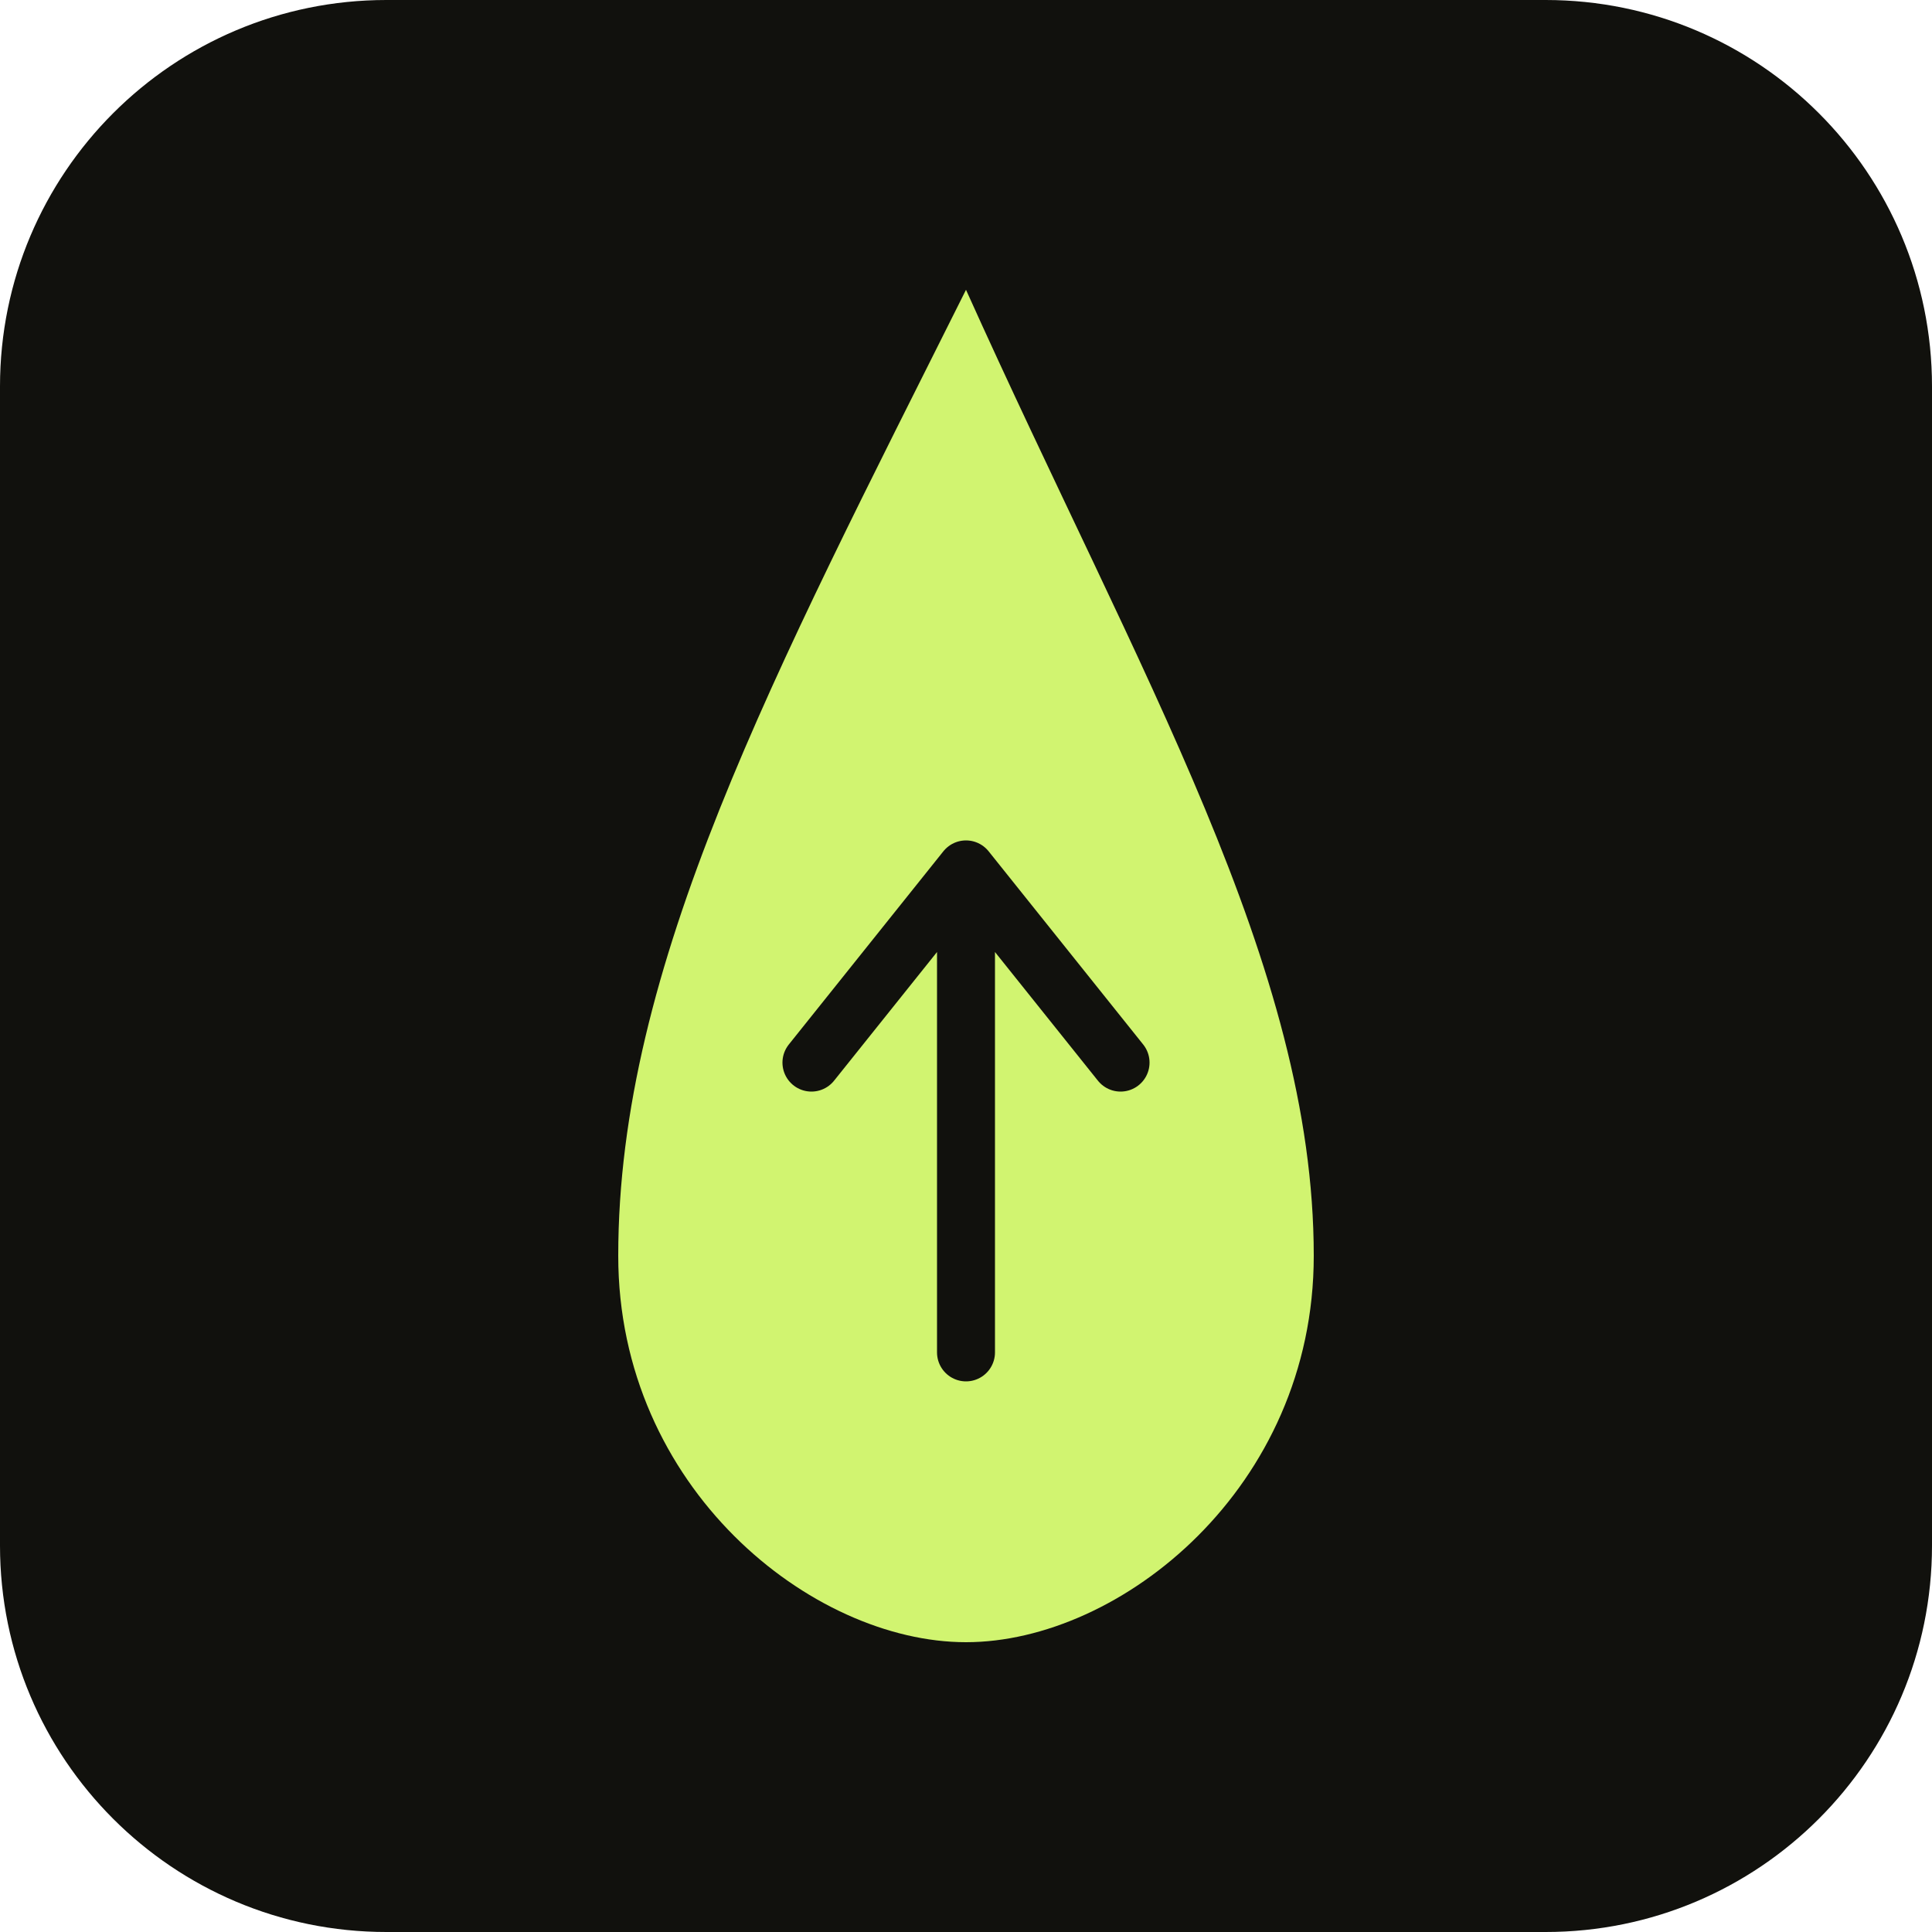
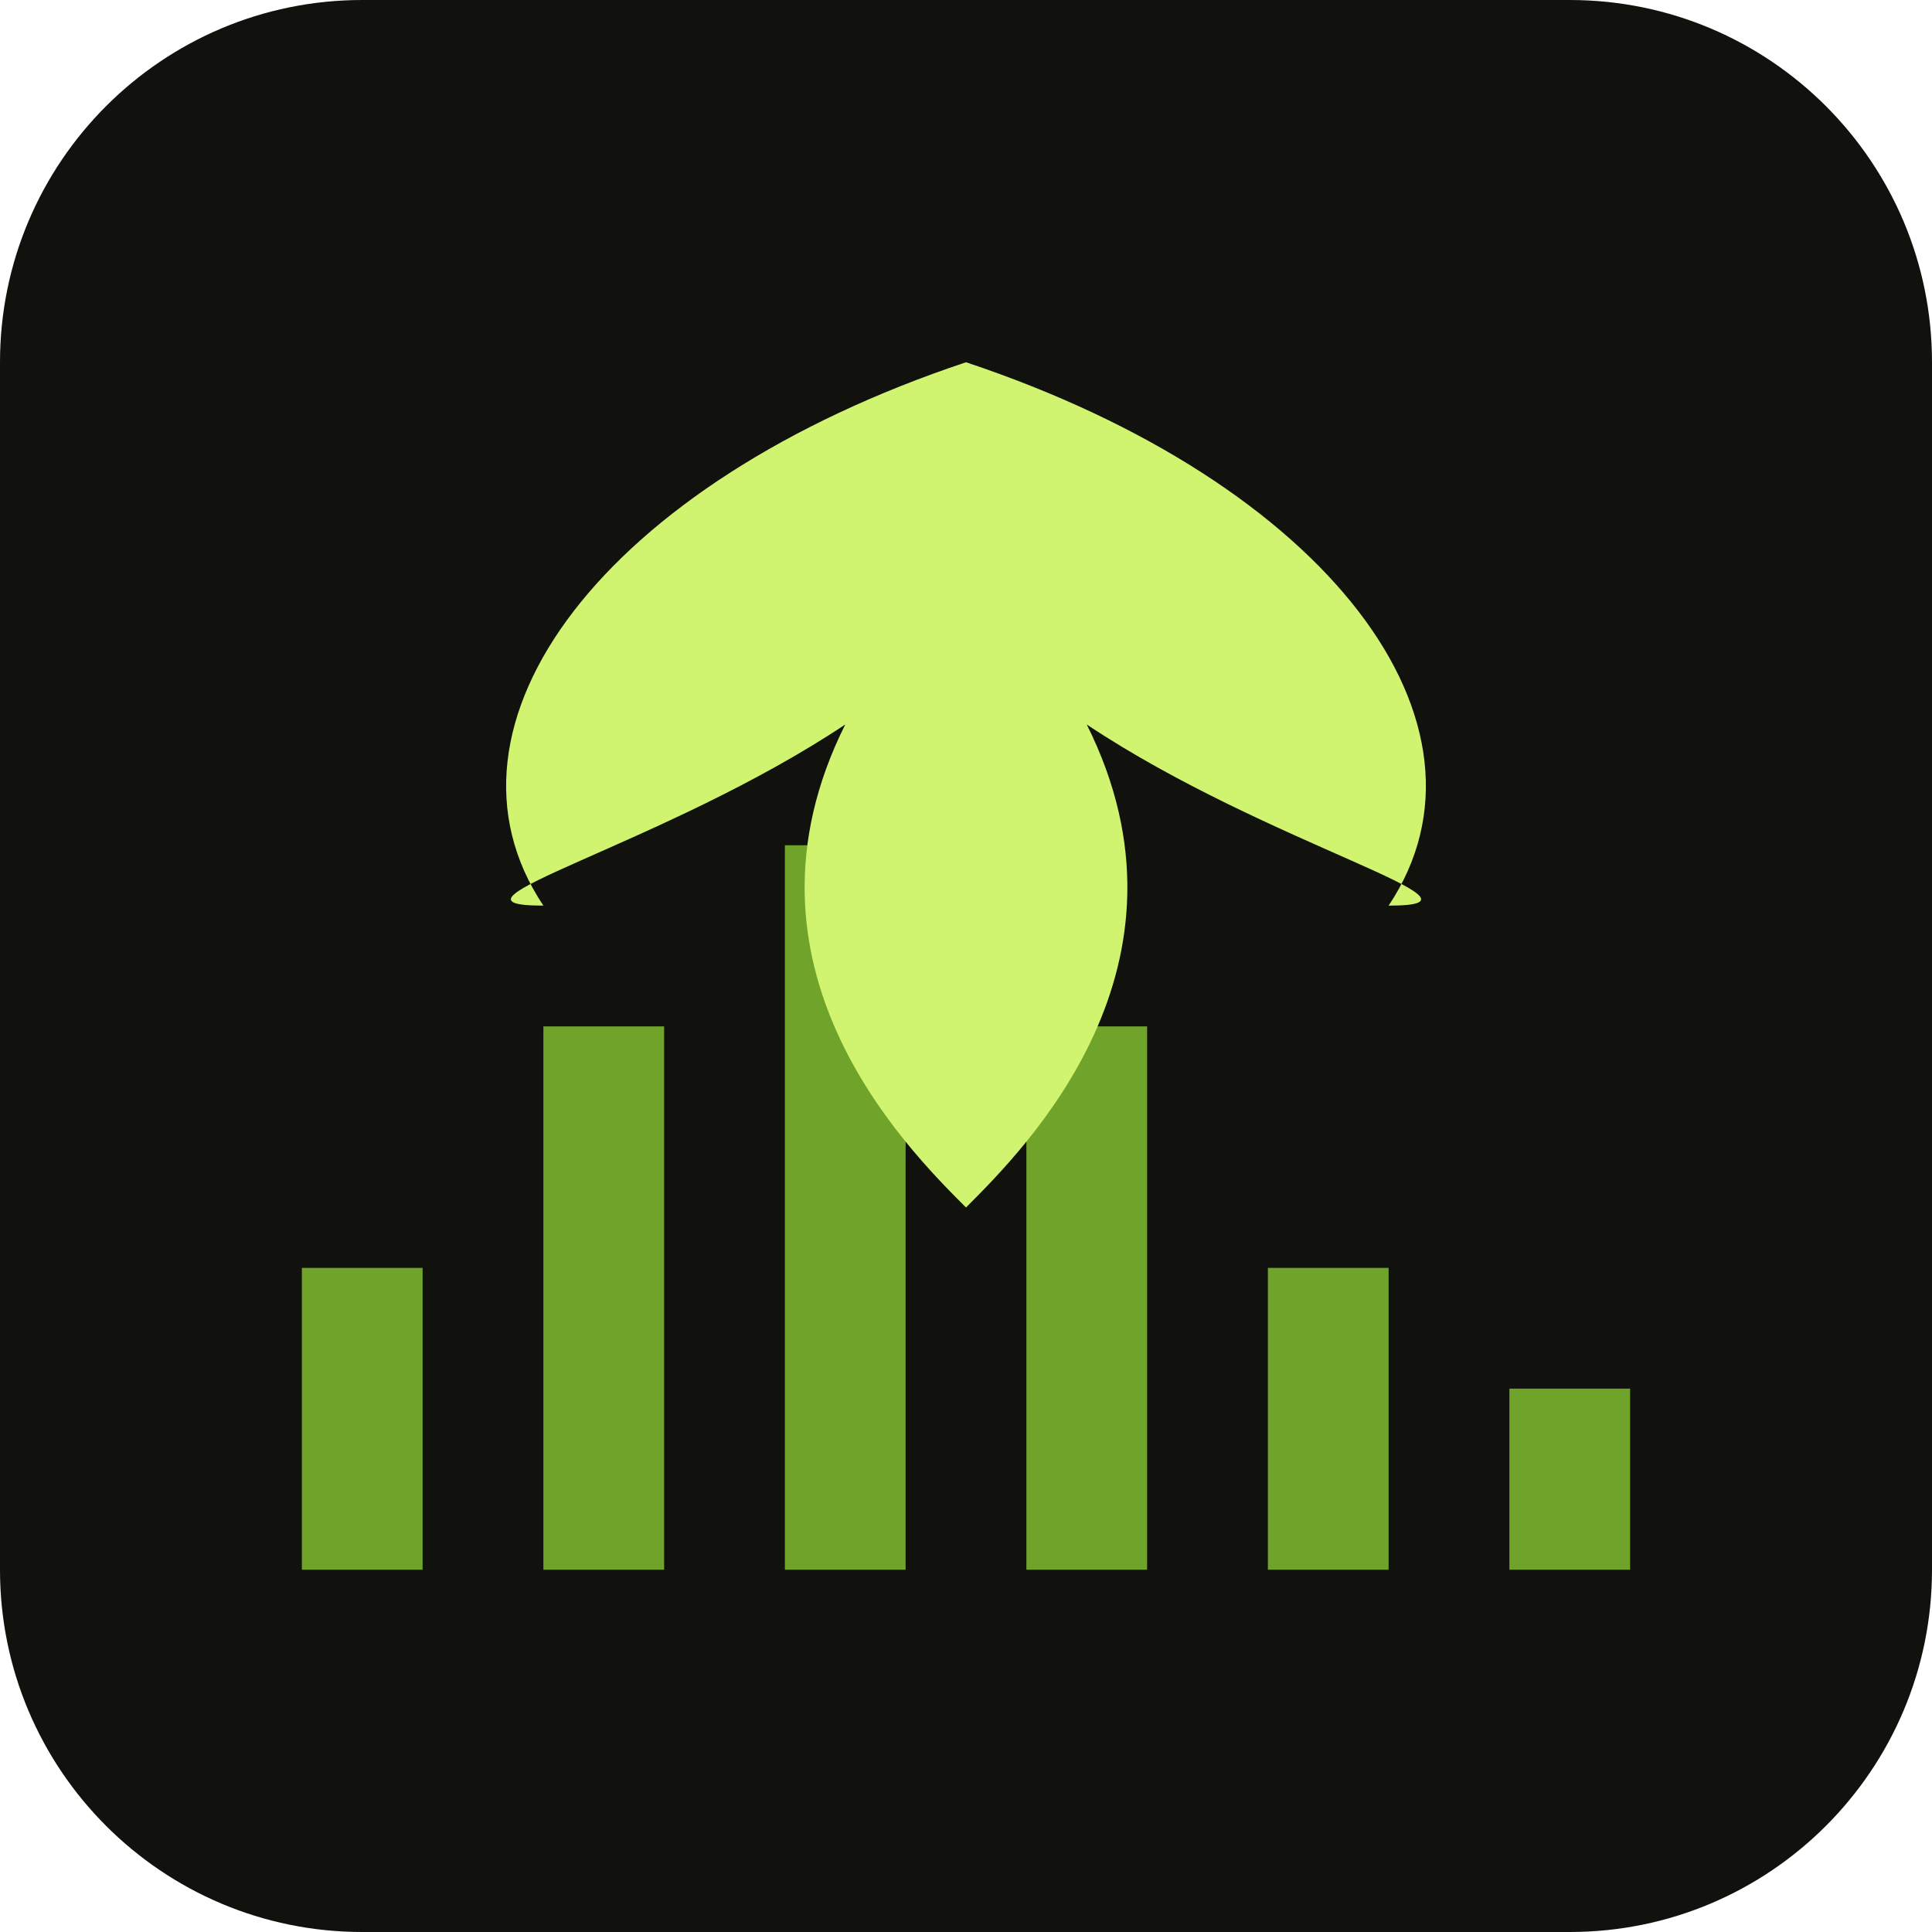
- <svg xmlns="http://www.w3.org/2000/svg" viewBox="0 0 100 100">
-   <rect width="100" height="100" rx="20" fill="#11110d" />
-   <path d="M50 15C40 35 32 50 32 65c0 12 10 20 18 20s18-8 18-20c0-15-9-30-18-50z" fill="#d1f470" />
-   <path d="M50 45v25M42 55l8-10 8 10" stroke="#11110d" stroke-width="3" fill="none" stroke-linecap="round" stroke-linejoin="round" />
+ <svg xmlns="http://www.w3.org/2000/svg" viewBox="0 0 64 64" width="64" height="64">
+   <rect width="64" height="64" rx="12" fill="#11110d" />
+   <path d="M10 52 L10 42 L14 42 L14 52 Z M18 52 L18 34 L22 34 L22 52 Z M26 52 L26 28 L30 28 L30 52 Z M34 52 L34 34 L38 34 L38 52 Z M42 52 L42 42 L46 42 L46 52 Z M50 52 L50 46 L54 46 L54 52 Z" fill="#70a32a" />
+   <path d="M32 12 C 20 16, 14 24, 18 30 C 14 30, 22 28, 28 24 C 24 32, 30 38, 32 40 C 34 38, 40 32, 36 24 C 42 28, 50 30, 46 30 C 50 24, 44 16, 32 12 Z" fill="#d1f470" />
</svg>
